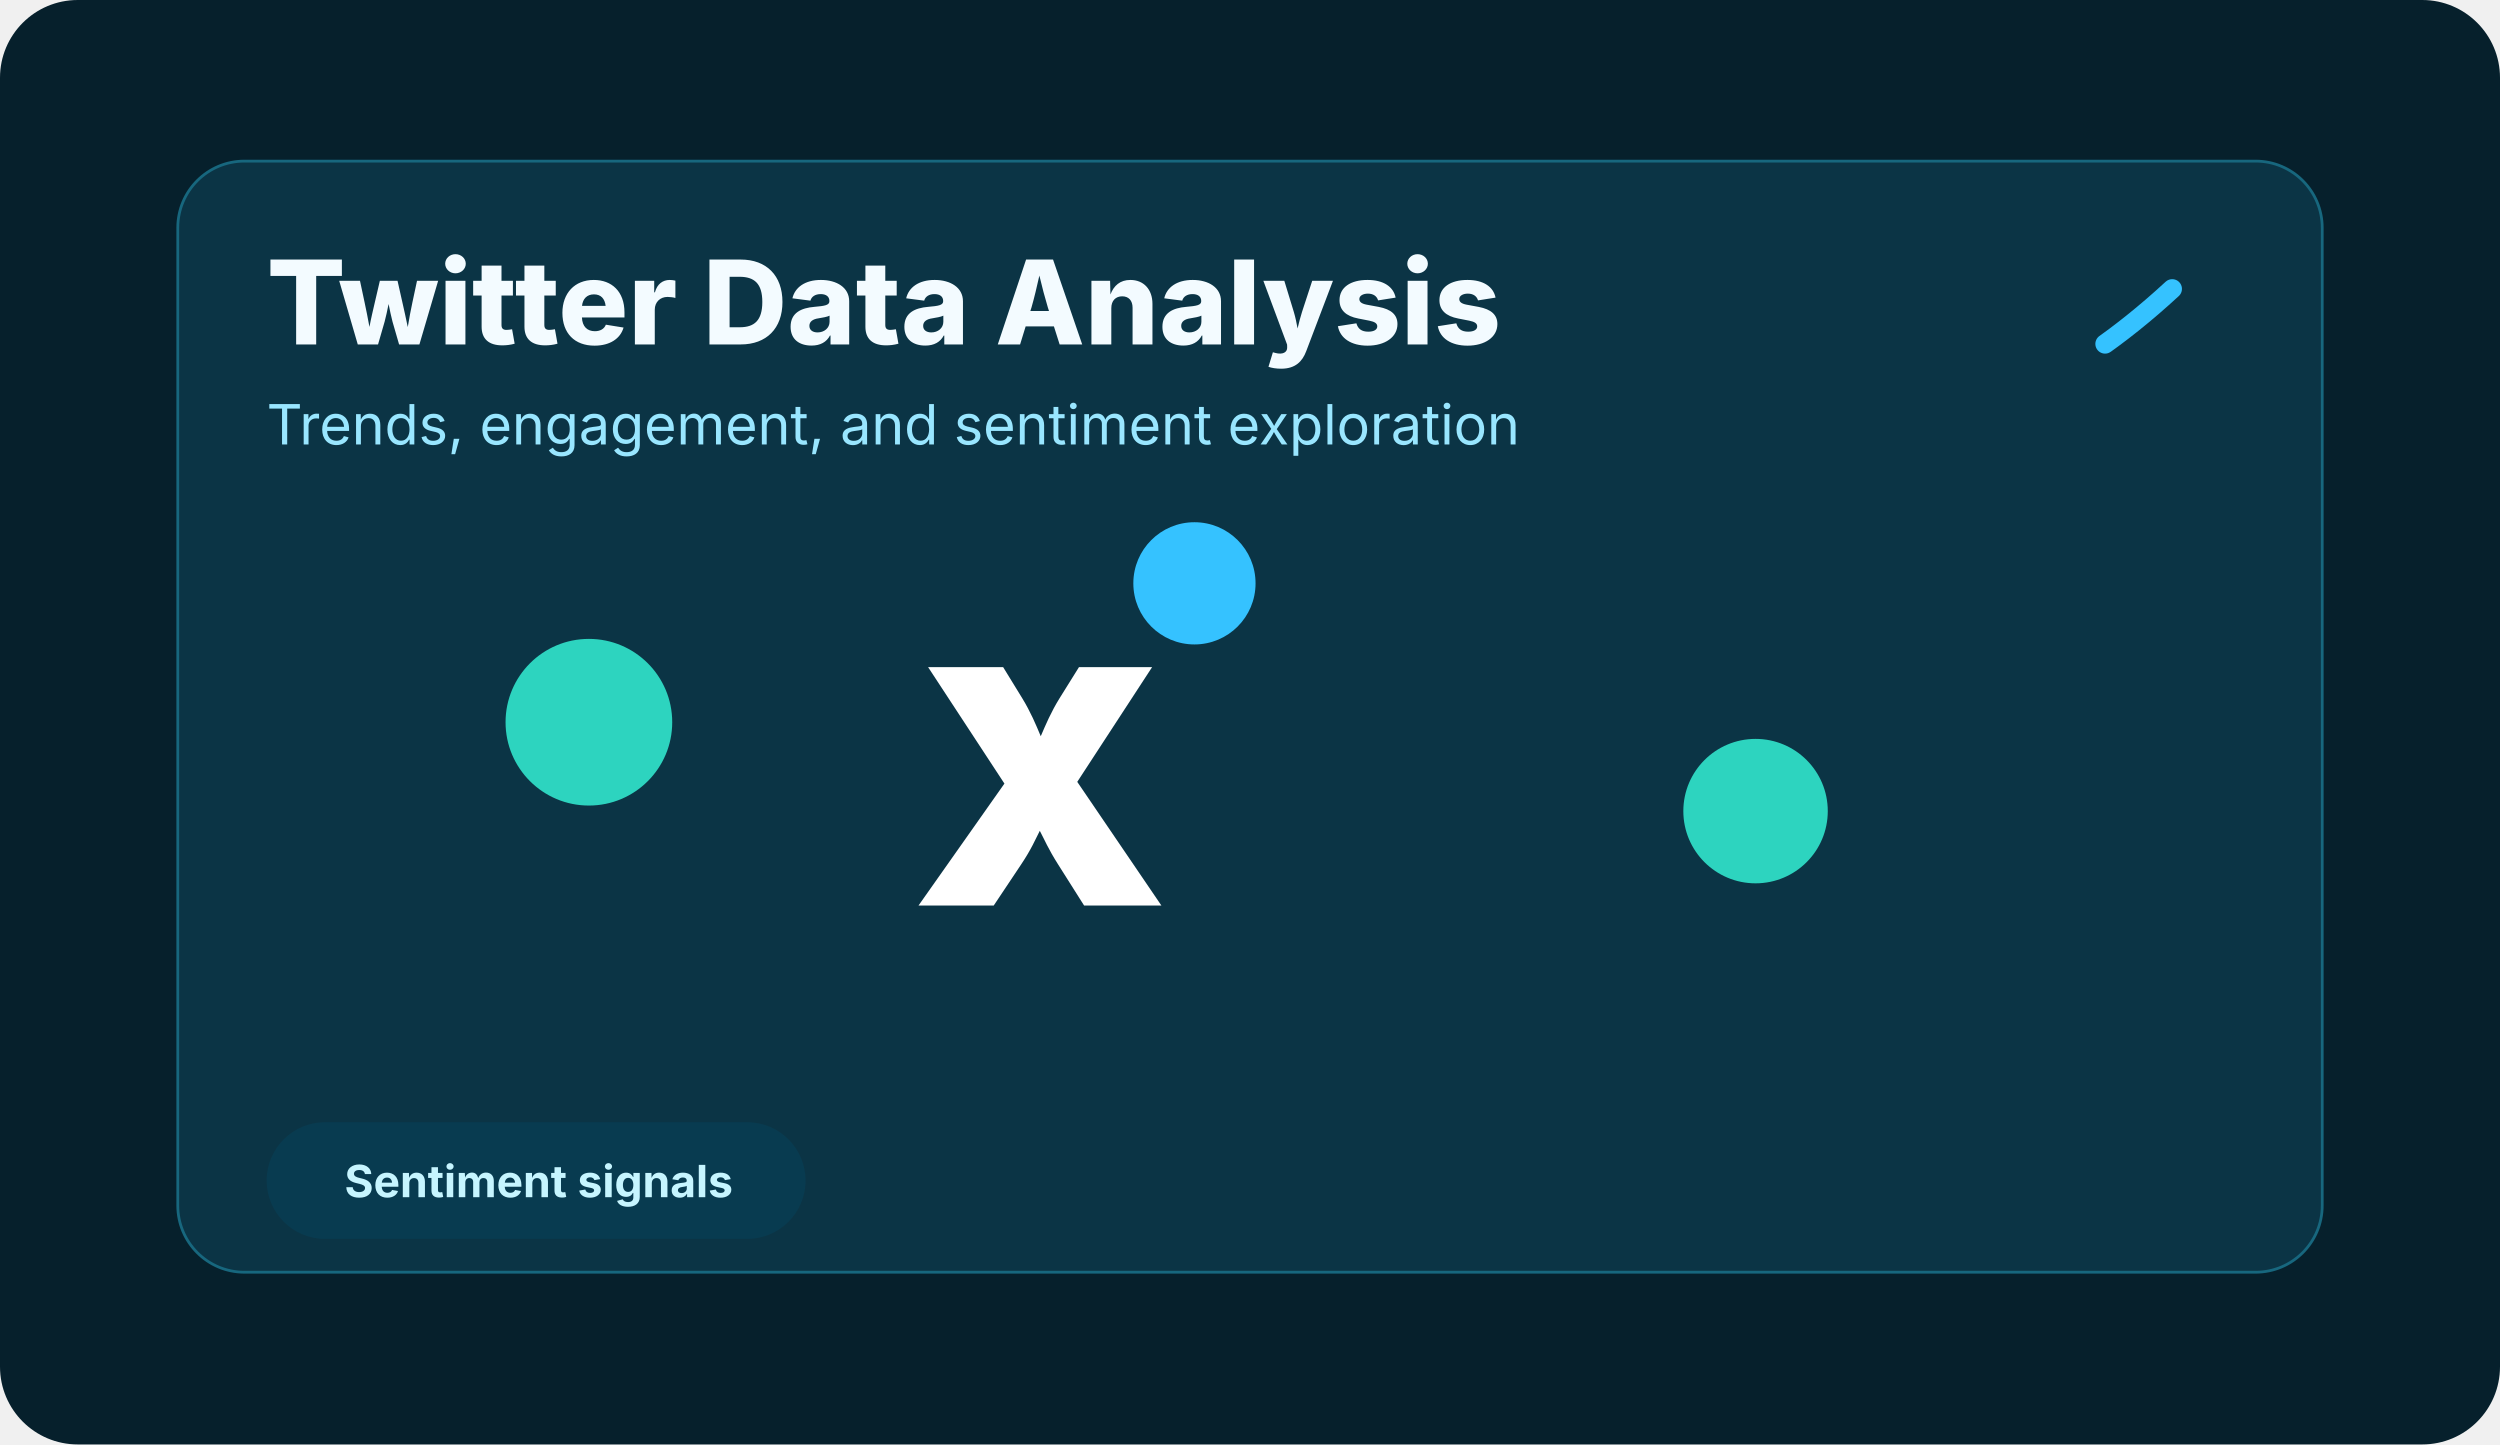
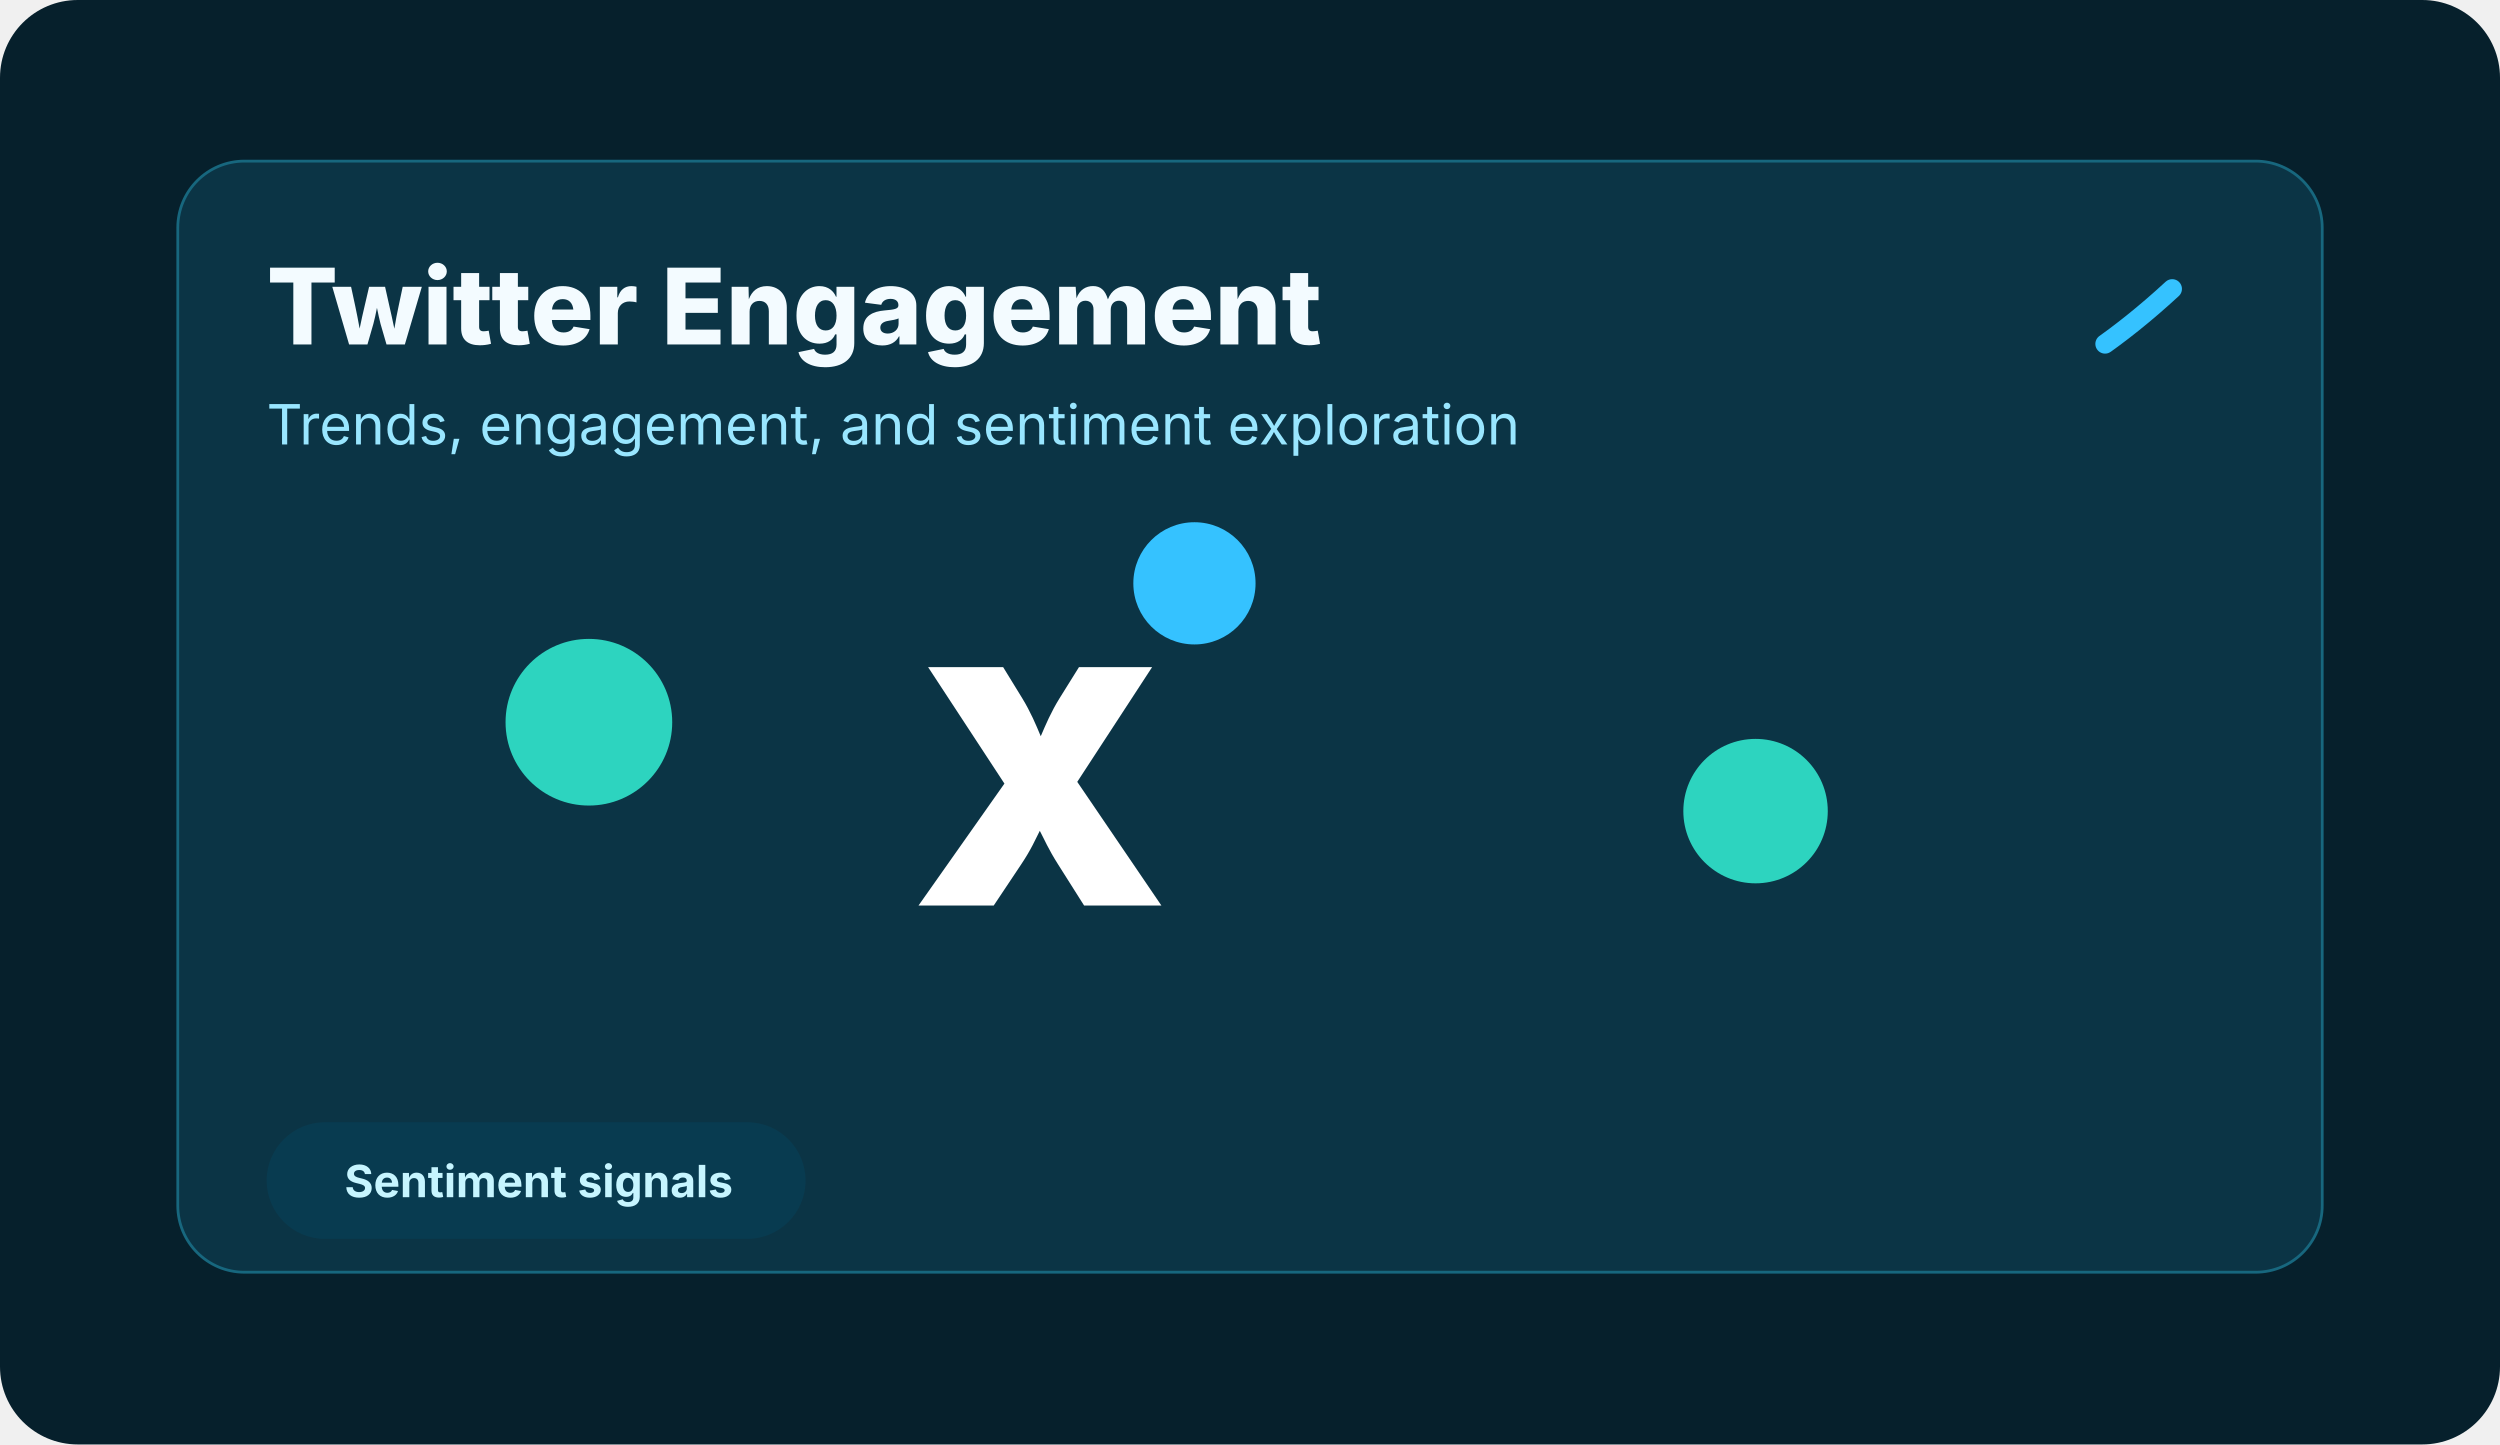
<svg xmlns="http://www.w3.org/2000/svg" width="900" height="520" viewBox="0 0 900 520" fill="none">
  <style>
    .wave{stroke-dasharray:720;stroke-dashoffset:720;animation:draw 2.6s ease-in-out infinite alternate}
    .bubble{animation:pop 1.8s ease-in-out infinite alternate}
    @keyframes draw{to{stroke-dashoffset:0}}
    @keyframes pop{from{transform:scale(.86);opacity:.55}to{transform:scale(1);opacity:1}}
  </style>
  <rect width="900" height="520" rx="28" fill="#06202C" />
  <rect x="64" y="58" width="772" height="400" rx="24" fill="#0B3445" stroke="#17677E" />
-   <text x="96" y="124" fill="#F3FBFF" font-family="Inter, Arial" font-size="42" font-weight="800">Twitter Data Analysis</text>
+   <text x="96" y="124" fill="#F3FBFF" font-family="Inter, Arial" font-size="38" font-weight="800">Twitter Engagement</text>
  <text x="96" y="160" fill="#99E6FF" font-family="Inter, Arial" font-size="20">Trends, engagement, and sentiment exploration</text>
  <path class="wave" d="M112 386 C204 296 272 370 354 276 C432 184 506 286 590 206 C654 144 704 176 782 104" stroke="#35C2FF" stroke-width="7" stroke-linecap="round" />
  <circle class="bubble" cx="212" cy="260" r="30" fill="#2DD4BF" />
  <circle class="bubble" cx="430" cy="210" r="22" fill="#35C2FF" />
  <circle class="bubble" cx="632" cy="292" r="26" fill="#2DD4BF" />
  <text x="328" y="326" fill="white" font-family="Inter, Arial" font-size="118" font-weight="900">X</text>
  <rect x="96" y="404" width="194" height="42" rx="21" fill="#083B50" />
  <text x="124" y="431" fill="#C6F5FF" font-family="Inter, Arial" font-size="16" font-weight="700">Sentiment signals</text>
</svg>
